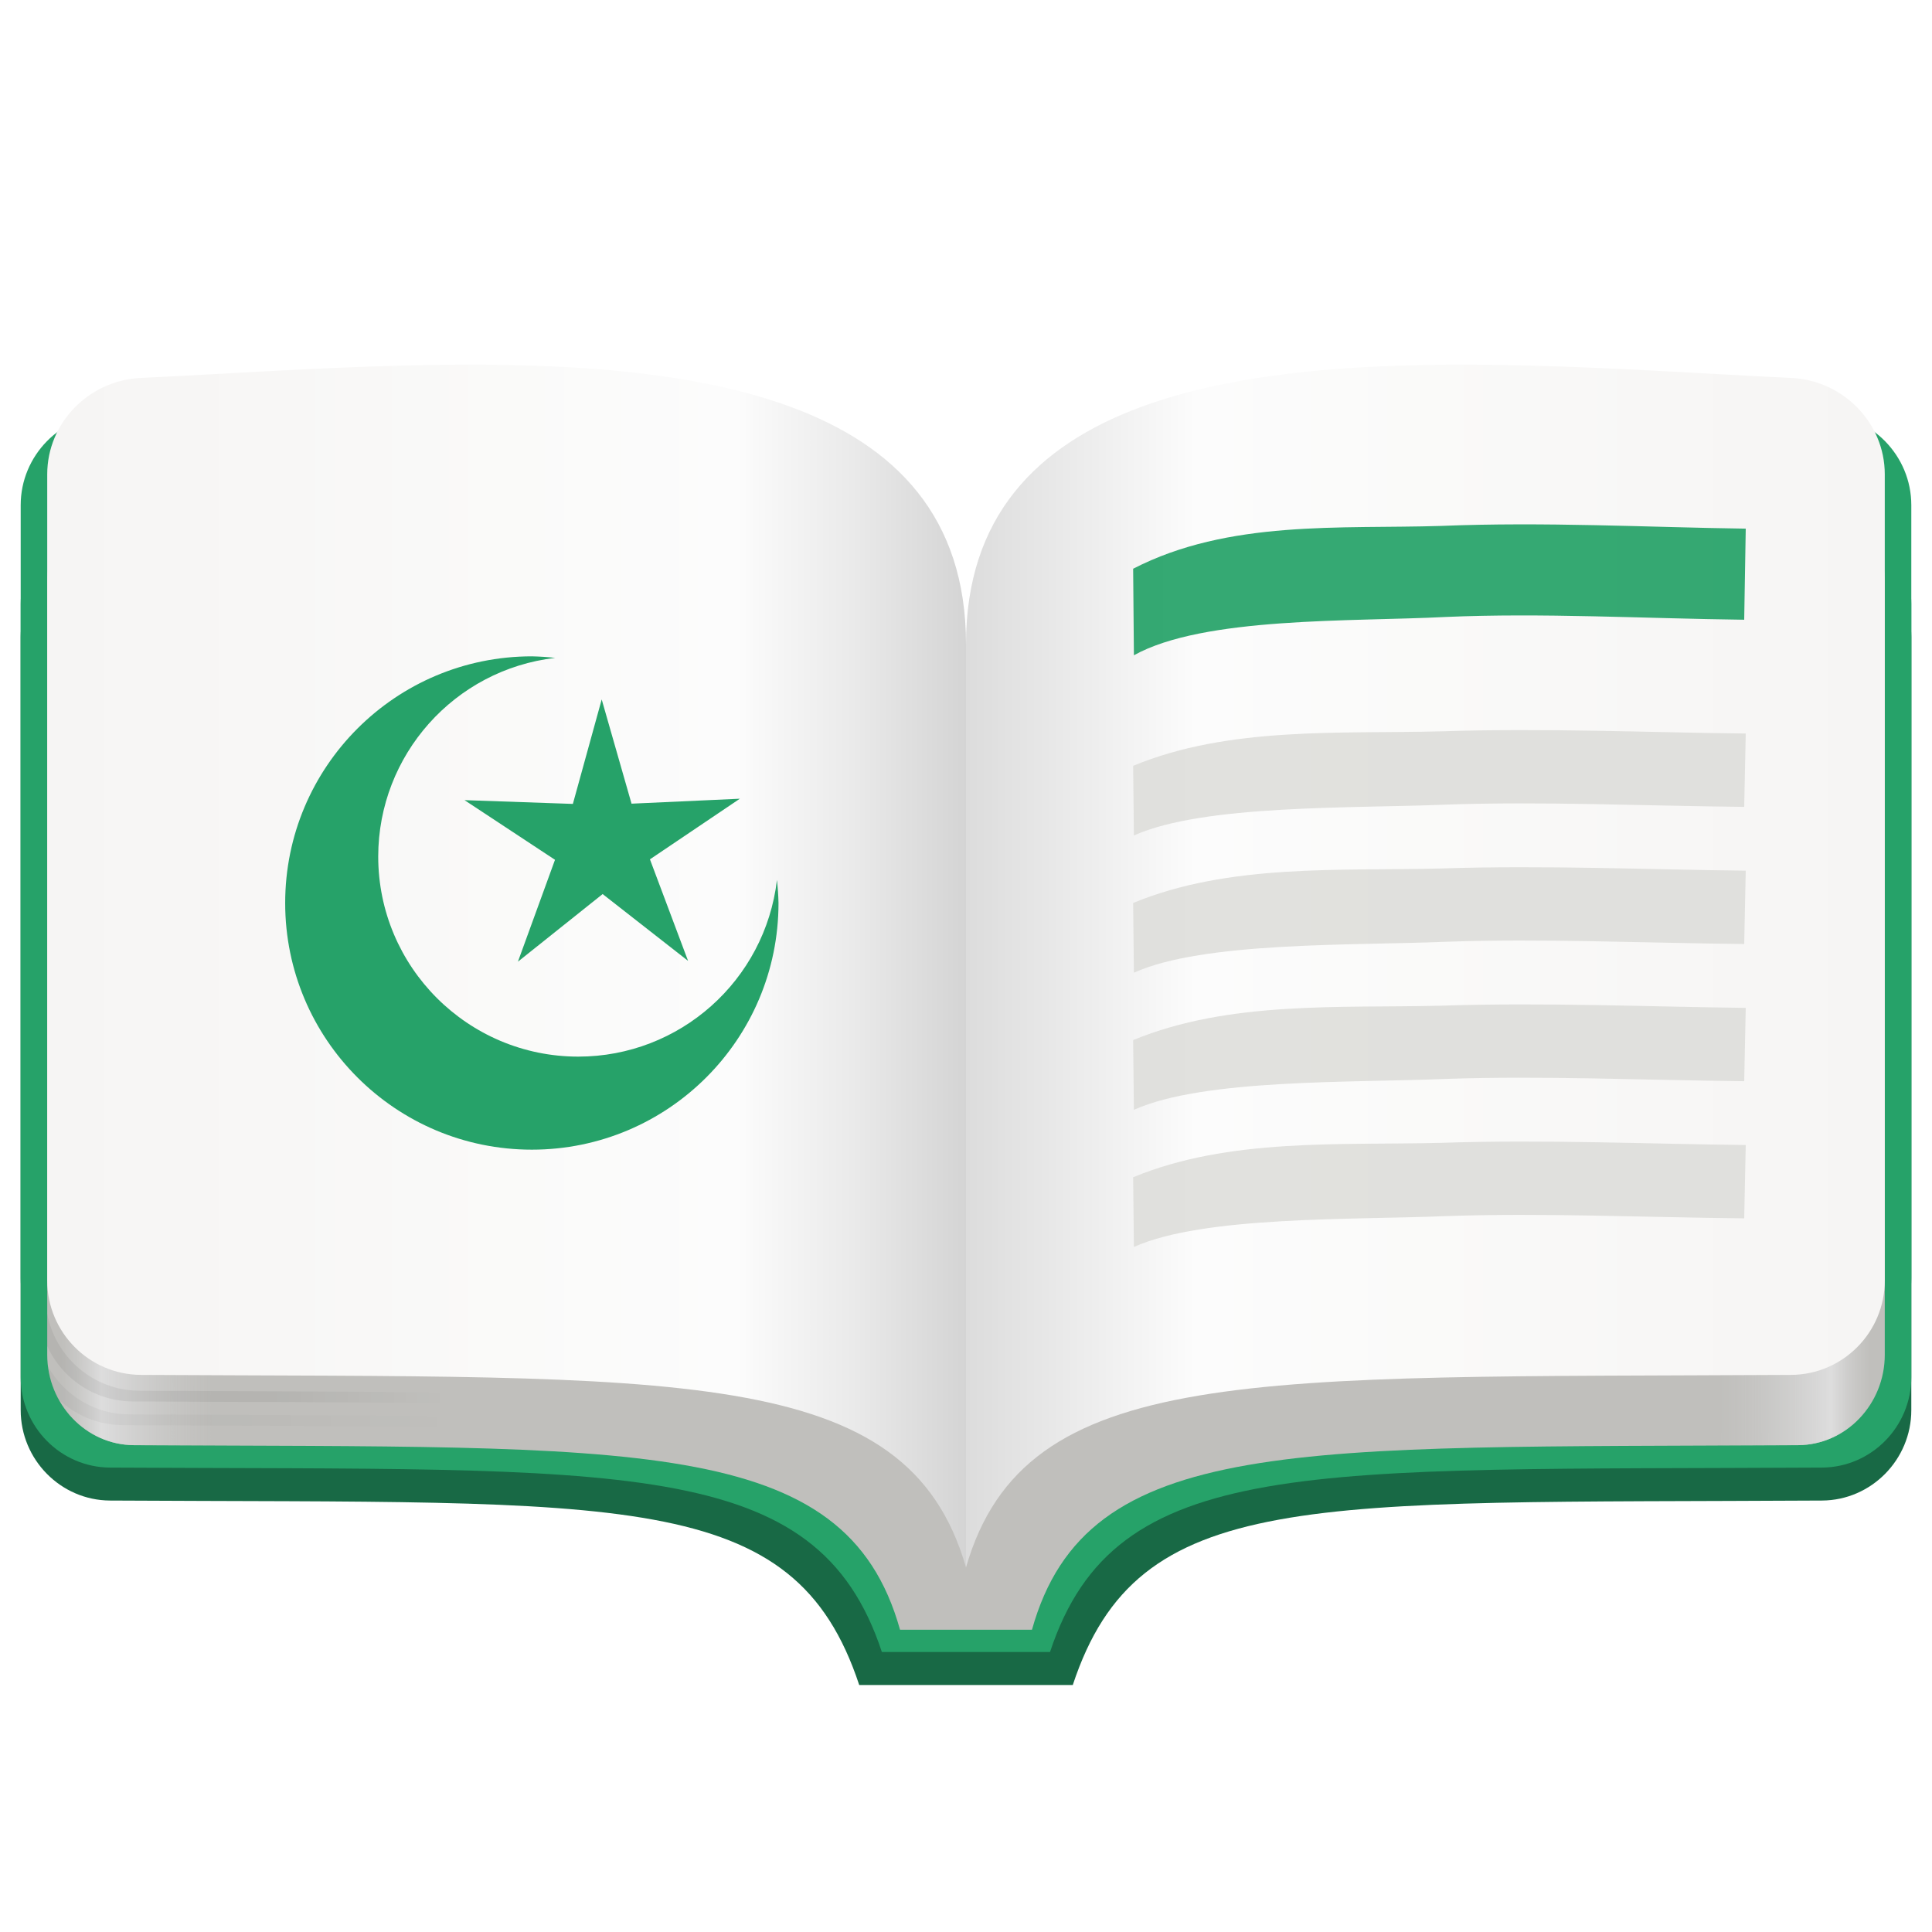
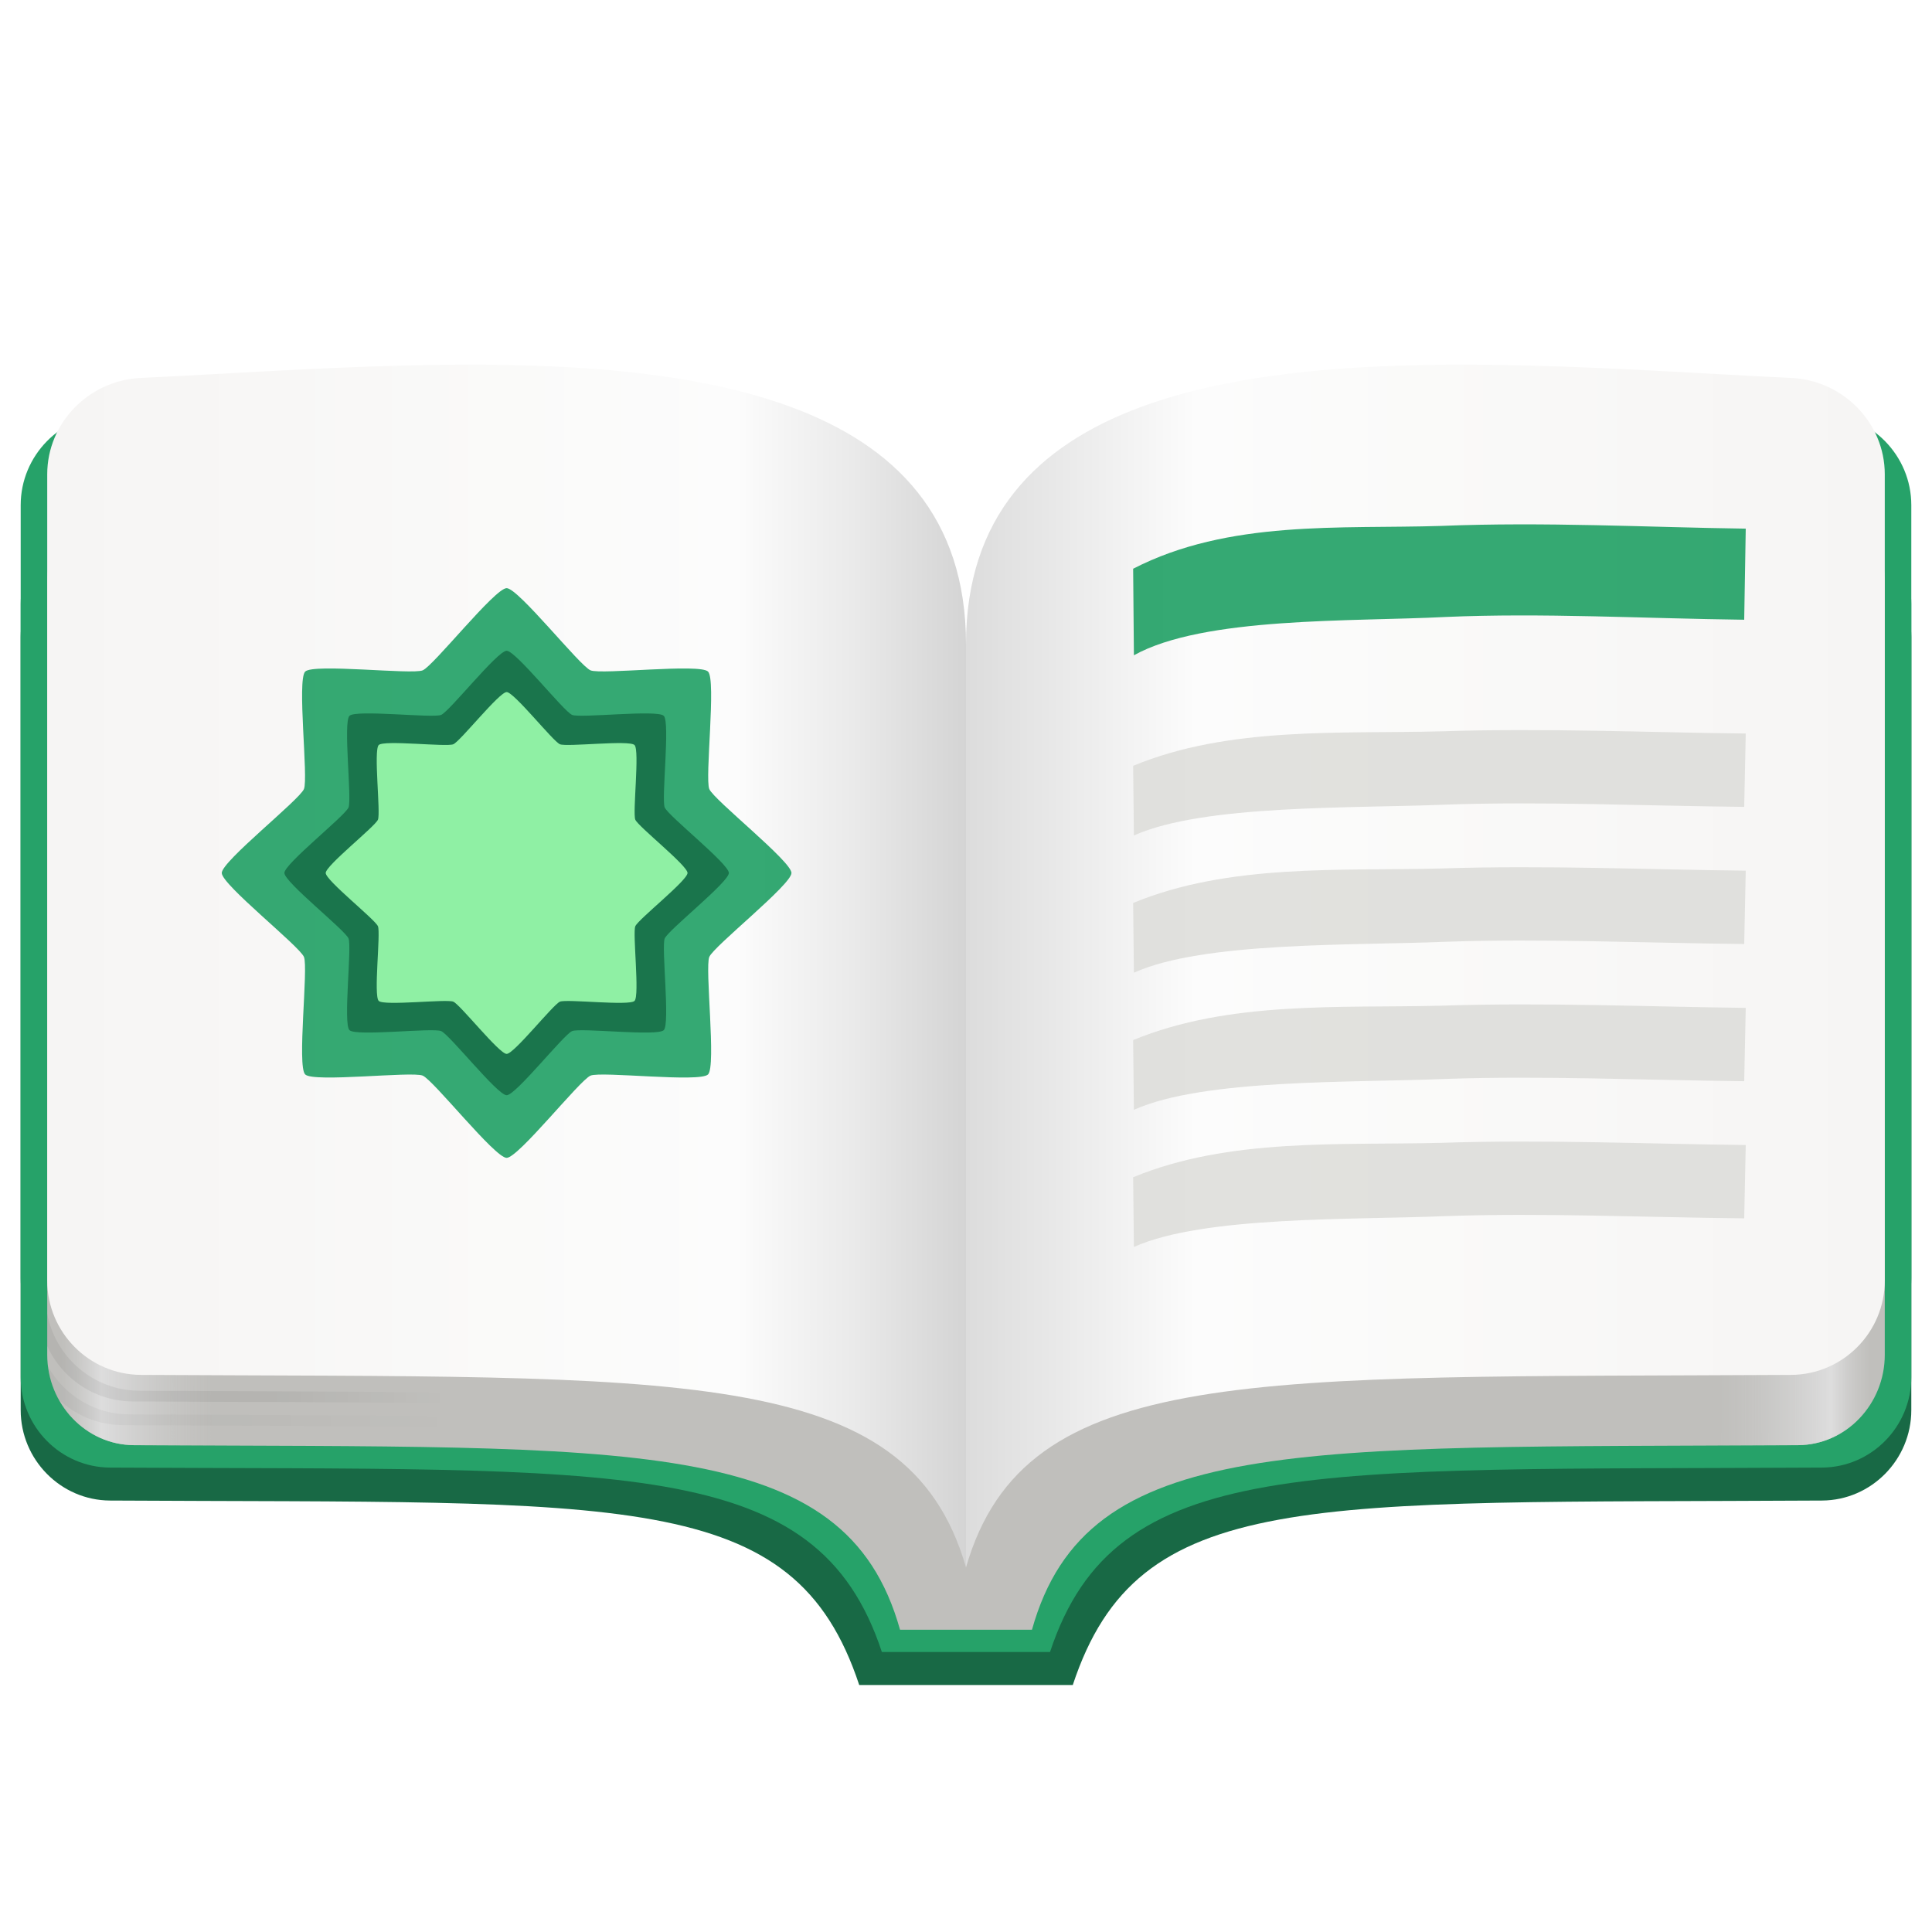
<svg xmlns="http://www.w3.org/2000/svg" xmlns:xlink="http://www.w3.org/1999/xlink" height="128px" viewBox="0 0 128 128" width="128px">
  <linearGradient id="a" gradientUnits="userSpaceOnUse">
    <stop offset="0" stop-color="#ffffff" stop-opacity="0" />
    <stop offset="0.016" stop-color="#d3d3d3" stop-opacity="0" />
    <stop offset="0.059" stop-color="#dddddd" />
    <stop offset="0.18" stop-color="#cdcdcd" stop-opacity="0" />
    <stop offset="0.525" stop-color="#ffffff" stop-opacity="0" />
    <stop offset="1" stop-color="#ffffff" stop-opacity="0" />
  </linearGradient>
  <linearGradient id="b" gradientTransform="matrix(-4.130562 0 0 4.130562 142.4796 0.57998)" spreadMethod="repeat" x1="4.263" x2="19" xlink:href="#a" y1="16.841" y2="16.841" />
  <linearGradient id="c" spreadMethod="repeat" x1="3.127" x2="63.999" xlink:href="#a" y1="70.144" y2="70.144" />
  <linearGradient id="d" gradientUnits="userSpaceOnUse" x1="3.025" x2="29.572" y1="89.437" y2="89.437">
    <stop offset="0" stop-opacity="0.06" />
    <stop offset="0.556" stop-opacity="0.06" />
    <stop offset="1" stop-opacity="0" />
  </linearGradient>
  <linearGradient id="e" gradientUnits="userSpaceOnUse" x1="2.376" x2="63.248" y1="99.03" y2="99.03">
    <stop offset="0" stop-opacity="0.043" />
    <stop offset="0.471" stop-opacity="0" />
  </linearGradient>
  <linearGradient id="f" gradientUnits="userSpaceOnUse" x1="3.131" x2="124.869" y1="64" y2="64">
    <stop offset="0" stop-color="#f6f5f4" />
    <stop offset="0.125" stop-color="#f8f7f6" />
    <stop offset="0.25" stop-color="#fafaf9" />
    <stop offset="0.375" stop-color="#fcfcfc" />
    <stop offset="0.438" stop-color="#eaeaea" />
    <stop offset="0.5" stop-color="#d4d4d4" />
    <stop offset="0.5" stop-color="#111111" />
    <stop offset="0.5" stop-color="#dcdcdc" />
    <stop offset="0.625" stop-color="#fcfcfc" />
    <stop offset="0.75" stop-color="#fafaf9" />
    <stop offset="0.875" stop-color="#f8f7f6" />
    <stop offset="1" stop-color="#f6f5f4" />
  </linearGradient>
  <path d="m 24.129 36.055 c -5.859 -0.172 -11.695 -0.016 -16.844 0.102 c -3.266 0.078 -5.914 2.762 -5.914 6.043 v 51.223 c 0 3.281 2.648 5.973 5.914 5.992 c 34.129 0.199 45.309 -0.898 49.641 12.223 h 14.148 c 4.332 -13.121 15.512 -12.023 49.641 -12.223 c 3.266 -0.02 5.914 -2.711 5.914 -5.992 v -51.223 c 0 -3.281 -2.648 -5.965 -5.914 -6.043 c -5.148 -0.117 -10.984 -0.273 -16.844 -0.102 c -17.582 0.512 -35.379 3.973 -35.379 20.145 v 42.387 h -8.992 v -42.387 c 0 -16.172 -17.789 -19.633 -35.371 -20.145 z m 0 0" fill="#186945" />
  <path d="m 24.129 33.875 c -5.859 -0.172 -11.695 -0.023 -16.844 0.098 c -3.266 0.074 -5.914 2.77 -5.914 6.051 v 51.219 c 0 3.281 2.648 5.969 5.914 5.988 c 34.129 0.195 46.812 -0.902 51.141 12.219 h 11.141 c 4.328 -13.121 17.02 -12.023 51.148 -12.219 c 3.266 -0.02 5.914 -2.707 5.914 -5.988 v -51.219 c 0 -3.281 -2.648 -5.977 -5.914 -6.051 c -5.148 -0.121 -10.984 -0.27 -16.844 -0.098 c -17.582 0.516 -35.379 3.965 -35.379 20.137 v 42.387 h -8.992 v -42.387 c 0 -16.172 -17.789 -19.621 -35.371 -20.137 z m 0 0" fill="#26a269" />
  <path d="m 24.129 27.316 c -5.859 -0.172 -11.695 -0.023 -16.844 0.098 c -3.266 0.074 -5.914 2.77 -5.914 6.051 v 51.219 c 0 3.281 2.648 5.969 5.914 5.984 c 34.129 0.199 46.812 -0.891 51.141 12.23 h 11.141 c 4.328 -13.121 17.02 -12.031 51.148 -12.23 c 3.266 -0.016 5.914 -2.703 5.914 -5.984 v -51.219 c 0 -3.281 -2.648 -5.977 -5.914 -6.051 c -5.148 -0.121 -10.984 -0.27 -16.844 -0.098 c -17.582 0.516 -35.379 3.965 -35.379 20.137 v 42.387 h -8.992 v -42.387 c 0 -16.172 -17.789 -19.621 -35.371 -20.137 z m 0 0" fill="#26a269" />
  <path d="m 25.25 32.391 c -5.695 -0.172 -11.371 -0.016 -16.375 0.105 c -3.176 0.074 -5.746 2.762 -5.746 6.043 v 51.219 c 0 3.281 2.57 5.969 5.746 5.988 c 33.172 0.195 47.121 -0.762 50.754 12.227 h 8.742 c 3.633 -12.988 17.582 -12.031 50.754 -12.227 c 3.176 -0.02 5.746 -2.707 5.746 -5.988 v -51.219 c 0 -3.281 -2.57 -5.969 -5.746 -6.043 c -5.004 -0.121 -10.68 -0.277 -16.375 -0.105 c -17.09 0.516 -34.379 3.965 -34.379 20.137 v 42.395 h -8.742 v -42.395 c 0 -16.172 -17.289 -19.621 -34.379 -20.137 z m 0 0" fill="#c0bfbc" />
  <path d="m 102.75 32.391 c 5.695 -0.172 11.371 -0.016 16.375 0.102 c 3.172 0.078 5.746 2.766 5.746 6.047 v 51.219 c 0 3.281 -2.574 5.969 -5.75 5.988 c -33.172 0.195 -47.121 -0.762 -50.75 12.227 h -4.371 v -13.055 h 4.371 v -42.387 c 0 -16.172 17.289 -19.625 34.379 -20.141 z m 0 0" fill="url(#b)" />
  <path d="m 25.25 32.391 c -5.695 -0.172 -11.371 -0.016 -16.375 0.102 c -3.176 0.078 -5.746 2.766 -5.746 6.047 v 51.219 c 0 3.281 2.574 5.969 5.75 5.988 c 33.172 0.195 47.117 -0.762 50.75 12.227 h 4.371 v -13.055 h -4.371 v -42.387 c 0 -16.172 -17.289 -19.625 -34.379 -20.141 z m 0 0" fill="url(#c)" />
  <path d="m 3.125 87.02 v 2.152 c 0.977 2.152 3.137 3.66 5.645 3.676 c 7.914 0.047 14.812 0.031 20.801 0.129 v -0.715 c -5.883 -0.09 -12.633 -0.078 -20.352 -0.121 c -3.035 -0.02 -5.562 -2.23 -6.094 -5.121 z m 0 0" fill="url(#d)" />
  <path d="m 3.172 90.52 c 0.098 0.789 0.344 1.527 0.707 2.191 c 1.109 1.047 2.602 1.699 4.242 1.707 c 7.914 0.047 14.812 0.031 20.801 0.133 v -0.719 c -5.883 -0.09 -12.633 -0.078 -20.352 -0.125 c -2.312 0 -4.332 -1.289 -5.398 -3.188 z m 0 0" fill="url(#e)" />
  <path d="m 26.953 24.211 c -6.137 0.148 -12.246 0.578 -17.633 0.828 c -3.418 0.16 -6.191 2.961 -6.191 6.383 v 53.422 c 0 3.422 2.777 6.227 6.199 6.246 c 35.738 0.207 50.762 -0.793 54.672 12.754 c 3.91 -13.547 18.934 -12.547 54.672 -12.754 c 3.422 -0.02 6.199 -2.824 6.199 -6.246 v -53.422 c 0 -3.422 -2.773 -6.223 -6.191 -6.383 c -5.387 -0.25 -11.496 -0.68 -17.633 -0.828 c -18.41 -0.449 -37.039 1.605 -37.047 18.465 c -0.008 -16.859 -18.637 -18.914 -37.047 -18.465 z m 0 0" fill="url(#f)" />
-   <path d="m 35.238 43.484 c -9.027 0 -16.344 7.316 -16.344 16.344 c 0 9.023 7.316 16.34 16.344 16.34 c 9.023 0 16.34 -7.316 16.34 -16.34 c -0.012 -0.512 -0.047 -1.023 -0.102 -1.531 c -0.789 6.672 -6.441 11.703 -13.16 11.707 c -7.32 0 -13.258 -5.938 -13.258 -13.262 c 0.008 -6.723 5.047 -12.375 11.723 -13.156 c -0.512 -0.059 -1.027 -0.09 -1.543 -0.102 z m 0 0" fill="#26a269" />
-   <path d="m 45.586 63.66 l -5.66 -4.426 l -5.613 4.48 l 2.457 -6.75 l -5.996 -3.953 l 7.18 0.25 l 1.91 -6.922 l 1.977 6.906 l 7.176 -0.328 l -5.957 4.016 z m 0 0" fill="#26a269" />
  <path d="m 75.074 37.68 c 6.336 -3.262 13.766 -2.625 20.387 -2.836 c 6.91 -0.281 13.648 0.09 20.199 0.18 l -0.102 6.035 c -6.773 -0.086 -13.371 -0.461 -19.77 -0.184 c -6.168 0.32 -16.031 -0.039 -20.664 2.539 z m 0 0" fill="#26a269" fill-opacity="0.929" />
  <g fill="#deddda" fill-opacity="0.888">
    <path d="m 75.074 50.738 c 6.336 -2.629 13.766 -2.113 20.387 -2.285 c 6.91 -0.227 13.648 0.074 20.199 0.145 l -0.102 4.859 c -6.773 -0.07 -13.371 -0.371 -19.77 -0.148 c -6.168 0.258 -16.031 -0.031 -20.664 2.043 z m 0 0" />
    <path d="m 75.074 59.824 c 6.336 -2.625 13.766 -2.113 20.387 -2.285 c 6.91 -0.227 13.648 0.074 20.199 0.145 l -0.102 4.859 c -6.773 -0.07 -13.371 -0.371 -19.77 -0.148 c -6.168 0.258 -16.031 -0.031 -20.664 2.047 z m 0 0" />
    <path d="m 75.074 68.91 c 6.336 -2.625 13.766 -2.113 20.387 -2.281 c 6.91 -0.227 13.648 0.07 20.199 0.145 l -0.102 4.859 c -6.773 -0.074 -13.371 -0.371 -19.77 -0.152 c -6.168 0.262 -16.031 -0.031 -20.664 2.047 z m 0 0" />
    <path d="m 75.074 77.996 c 6.336 -2.625 13.766 -2.109 20.387 -2.281 c 6.91 -0.227 13.648 0.074 20.199 0.145 l -0.102 4.859 c -6.773 -0.07 -13.371 -0.371 -19.77 -0.148 c -6.168 0.258 -16.031 -0.031 -20.664 2.043 z m 0 0" />
  </g>
+   <path d="m 46.91 71.184 c -0.551 0.551 -7.066 -0.219 -7.785 0.078 c -0.719 0.301 -4.781 5.449 -5.559 5.449 c -0.781 0 -4.844 -5.148 -5.562 -5.449 c -0.719 -0.297 -7.234 0.473 -7.785 -0.078 c -0.551 -0.551 0.219 -7.066 -0.082 -7.785 c -0.297 -0.719 -5.445 -4.785 -5.445 -5.562 c 0 -0.777 5.148 -4.84 5.445 -5.562 c 0.301 -0.719 -0.469 -7.23 0.082 -7.781 c 0.551 -0.551 7.066 0.215 7.785 -0.082 s 4.781 -5.445 5.562 -5.445 c 0.777 0 4.84 5.148 5.559 5.445 s 7.234 -0.469 7.785 0.082 c 0.551 0.551 -0.219 7.062 0.082 7.781 c 0.297 0.723 5.445 4.785 5.445 5.562 c 0 0.777 -5.148 4.844 -5.445 5.562 c -0.301 0.719 0.469 7.234 -0.082 7.785 z m 0 0" fill="#26a269" fill-opacity="0.929" />
+   <path d="m 43.977 68.25 c -0.43 0.43 -5.512 -0.172 -6.074 0.062 c -0.559 0.23 -3.73 4.25 -4.336 4.25 c -0.609 0 -3.781 -4.02 -4.34 -4.25 c -0.562 -0.234 -5.645 0.367 -6.074 -0.062 c -0.43 -0.43 0.168 -5.512 -0.062 -6.074 c -0.234 -0.562 -4.25 -3.73 -4.25 -4.34 c 0 -0.605 4.016 -3.777 4.25 -4.34 c 0.23 -0.559 -0.367 -5.641 0.062 -6.07 c 0.43 -0.43 5.512 0.168 6.074 -0.062 c 0.559 -0.234 3.73 -4.25 4.34 -4.25 c 0.605 0 3.777 4.016 4.336 4.25 c 0.562 0.23 5.645 -0.367 6.074 0.062 c 0.43 0.43 -0.168 5.512 0.062 6.07 c 0.234 0.562 4.25 3.734 4.25 4.34 c 0 0.609 -4.016 3.777 -4.25 4.34 c -0.23 0.562 0.367 5.645 -0.062 6.074 z m 0 0" fill="#1a754c" />
+   <path d="m 42.039 66.312 c -0.348 0.348 -4.484 -0.137 -4.941 0.051 c -0.457 0.191 -3.039 3.461 -3.531 3.461 c -0.496 0 -3.078 -3.27 -3.535 -3.461 c -0.457 -0.188 -4.594 0.297 -4.941 -0.051 c -0.352 -0.352 0.137 -4.488 -0.051 -4.945 c -0.191 -0.457 -3.461 -3.035 -3.461 -3.531 c 0 -0.492 3.27 -3.074 3.461 -3.531 c 0.188 -0.457 -0.301 -4.594 0.051 -4.945 c 0.348 -0.348 4.484 0.141 4.941 -0.051 c 0.457 -0.188 3.039 -3.457 3.535 -3.457 c 0.492 0 3.074 3.27 3.531 3.457 c 0.457 0.191 4.594 -0.297 4.941 0.051 c 0.352 0.352 -0.137 4.488 0.051 4.945 c 0.191 0.457 3.461 3.039 3.461 3.531 c 0 0.496 -3.27 3.074 -3.461 3.531 c -0.188 0.457 0.301 4.594 -0.051 4.945 z m 0 0" fill="#8ff0a4" />
</svg>
